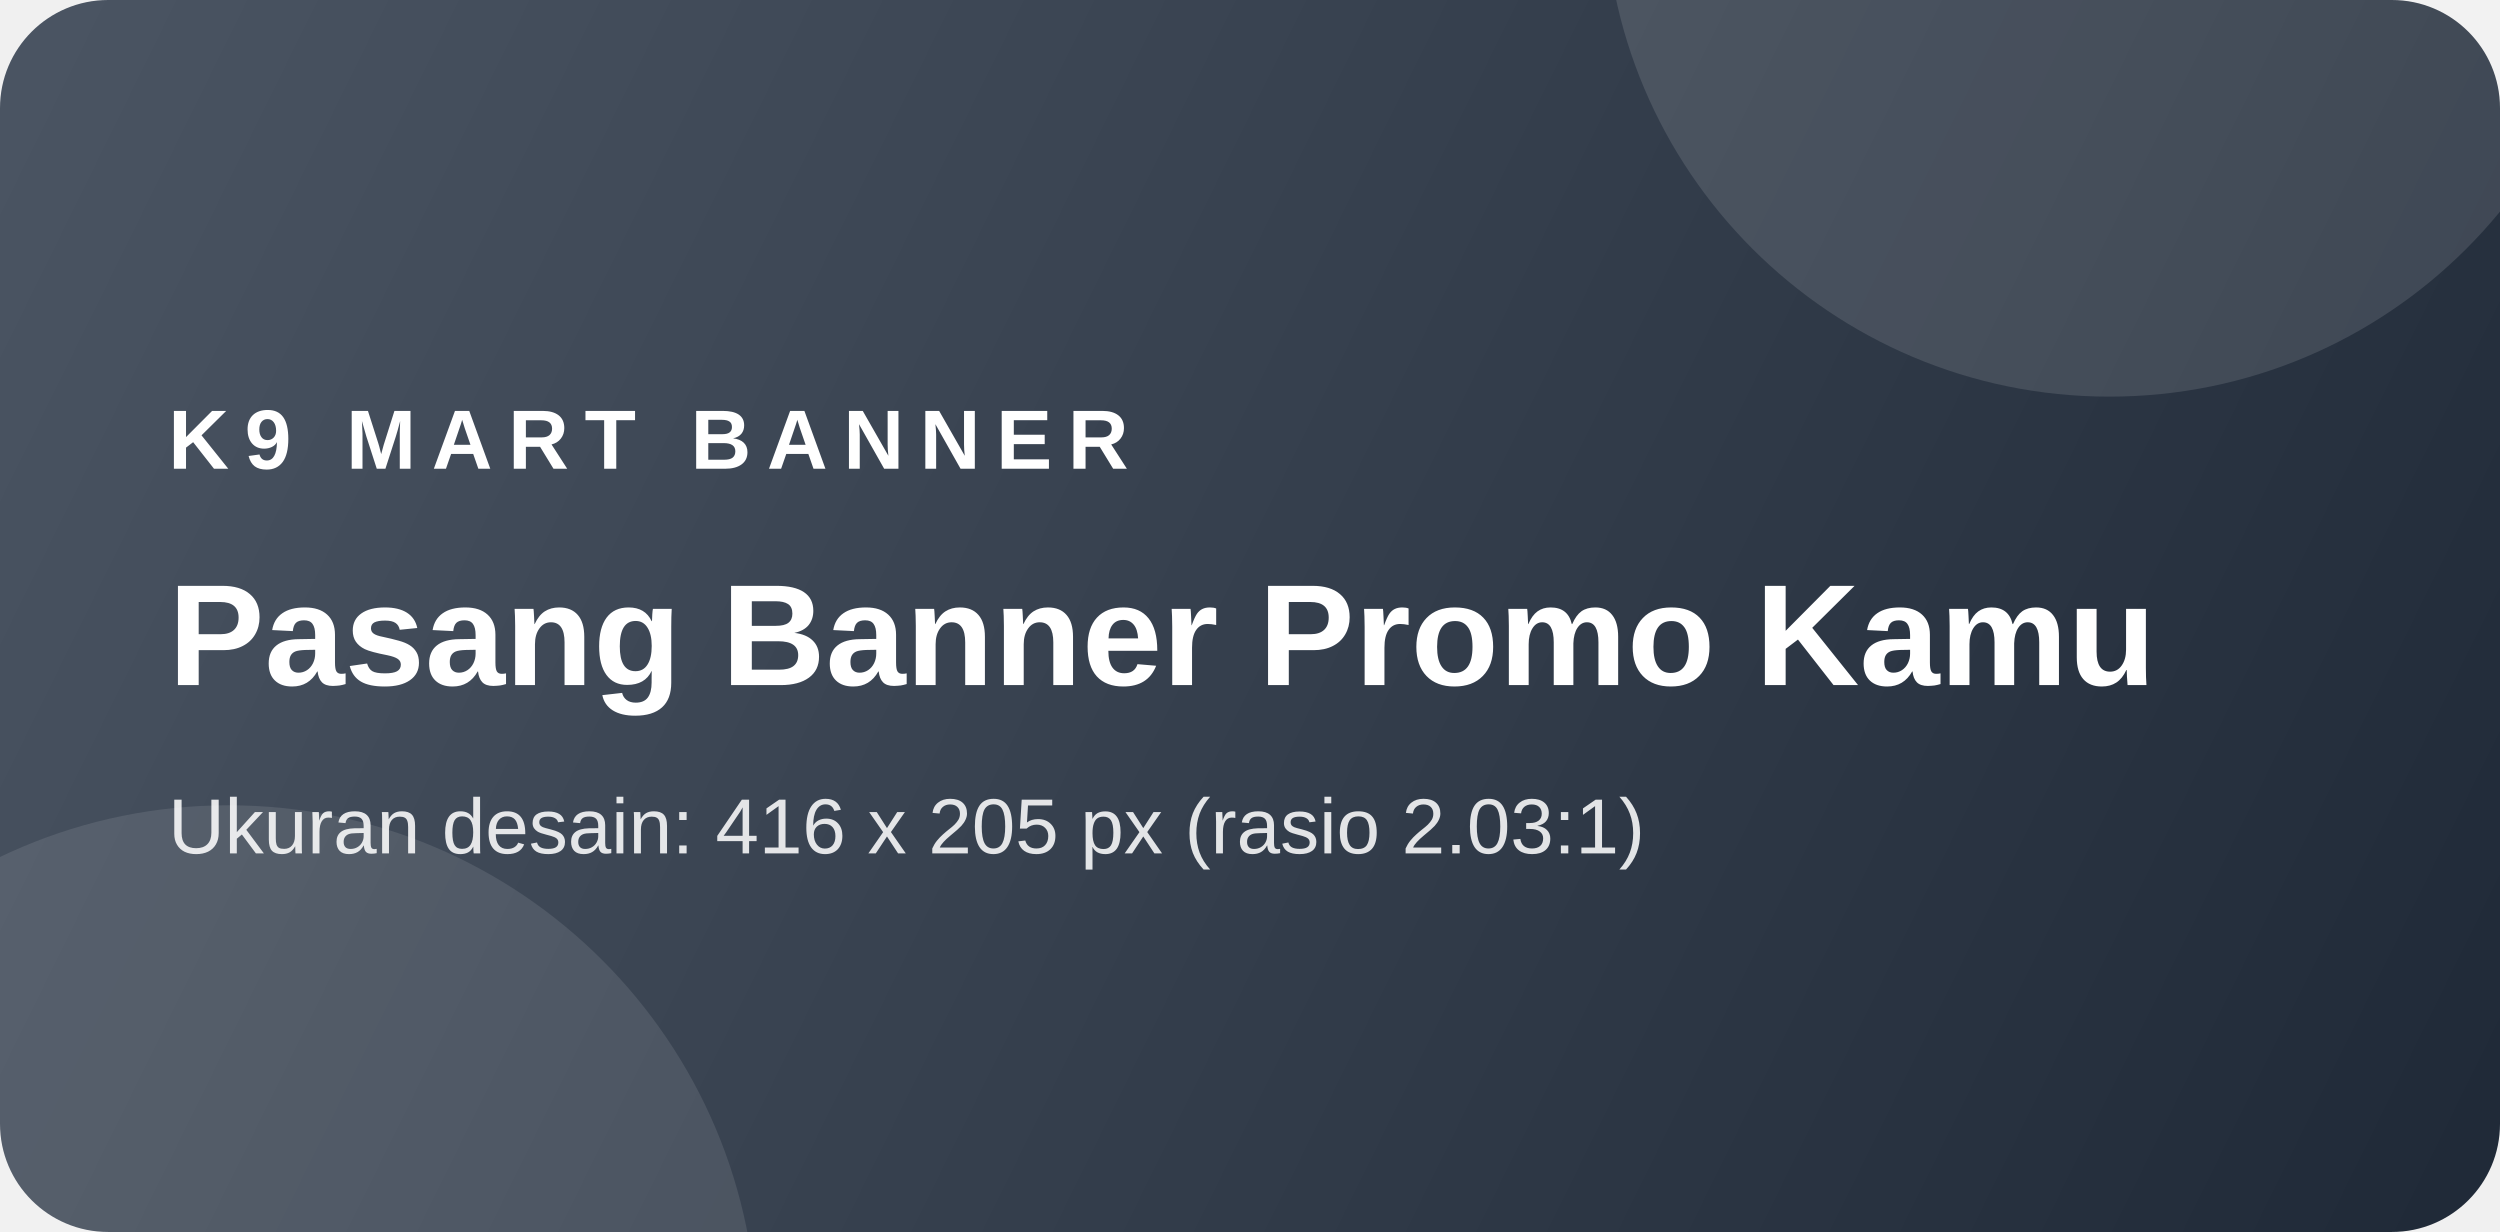
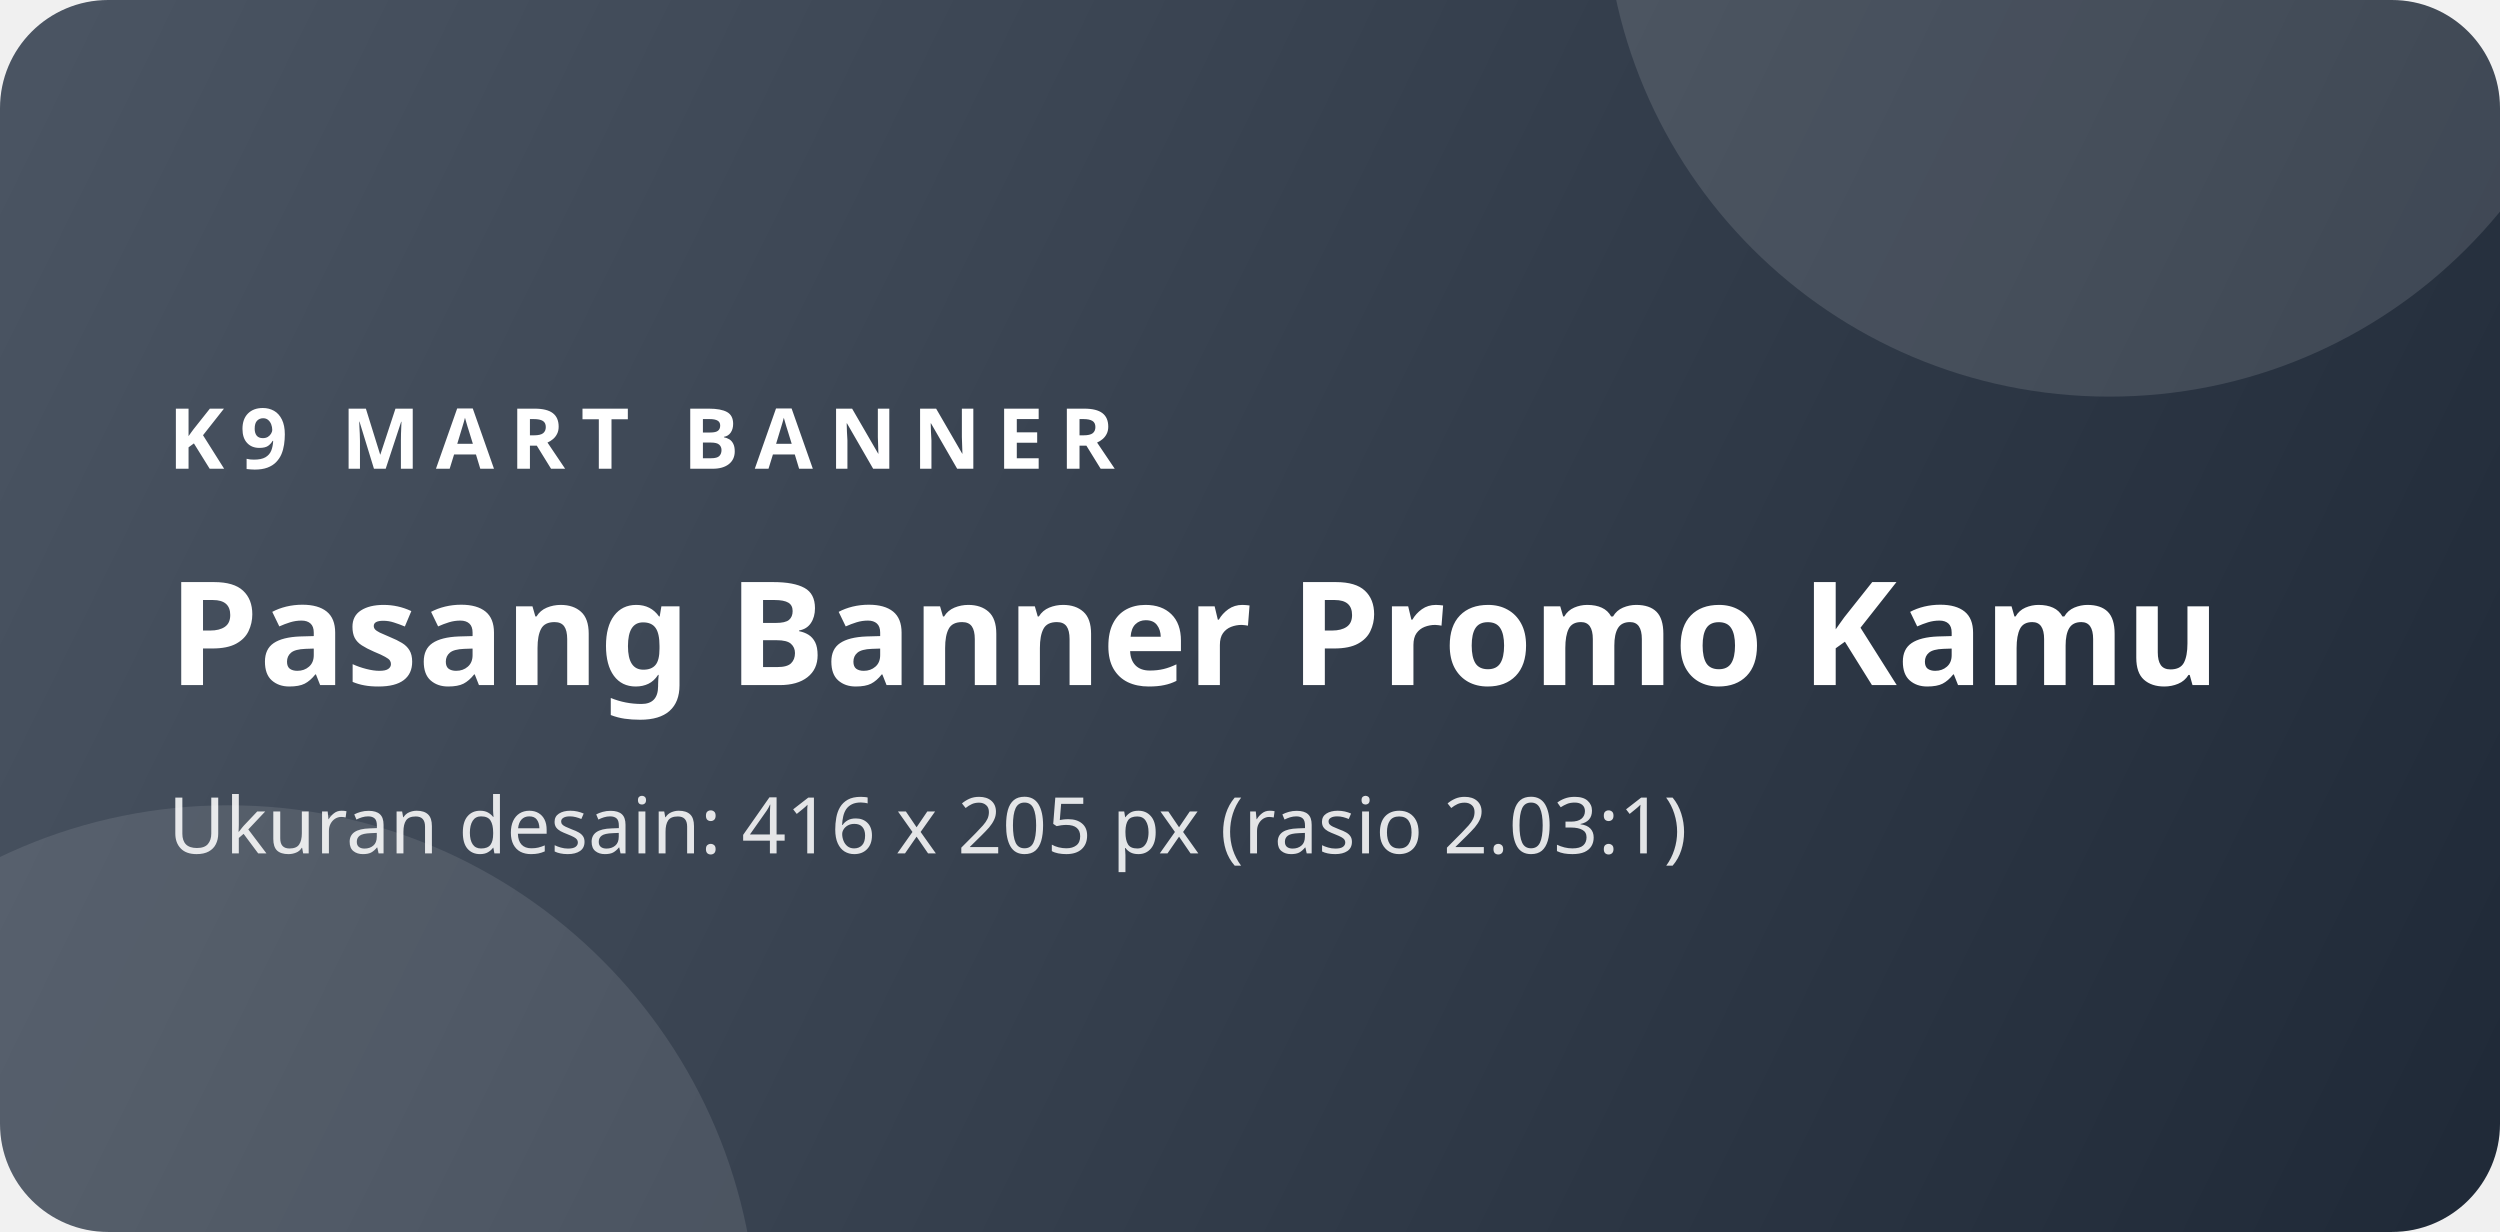
<svg xmlns="http://www.w3.org/2000/svg" width="416" height="205" viewBox="0 0 416 205" fill="none">
  <defs>
    <linearGradient id="bg" x1="0" y1="0" x2="416" y2="205" gradientUnits="userSpaceOnUse">
      <stop stop-color="#4B5563" />
      <stop offset="1" stop-color="#1F2937" />
    </linearGradient>
  </defs>
  <rect width="416" height="205" rx="18" fill="url(#bg)" />
  <circle cx="351" cy="-18" r="84" fill="white" fill-opacity="0.12" />
  <circle cx="38" cy="222" r="88" fill="white" fill-opacity="0.1" />
-   <text x="28" y="78" fill="white" font-family="Arial, sans-serif" font-size="14" font-weight="700" letter-spacing="2.6">K9 MART BANNER</text>
-   <text x="28" y="114" fill="white" font-family="Arial, sans-serif" font-size="24" font-weight="700">Pasang Banner Promo Kamu</text>
-   <text x="28" y="142" fill="white" fill-opacity="0.86" font-family="Arial, sans-serif" font-size="13">Ukuran desain: 416 x 205 px (rasio 2.03:1)</text>
+   <text x="28" y="78" fill="white" font-family="Poppins, sans-serif" font-size="14" font-weight="700" letter-spacing="2.6">K9 MART BANNER</text>
+   <text x="28" y="114" fill="white" font-family="Poppins, sans-serif" font-size="24" font-weight="700">Pasang Banner Promo Kamu</text>
+   <text x="28" y="142" fill="white" fill-opacity="0.86" font-family="Poppins, sans-serif" font-size="13">Ukuran desain: 416 x 205 px (rasio 2.03:1)</text>
</svg>
